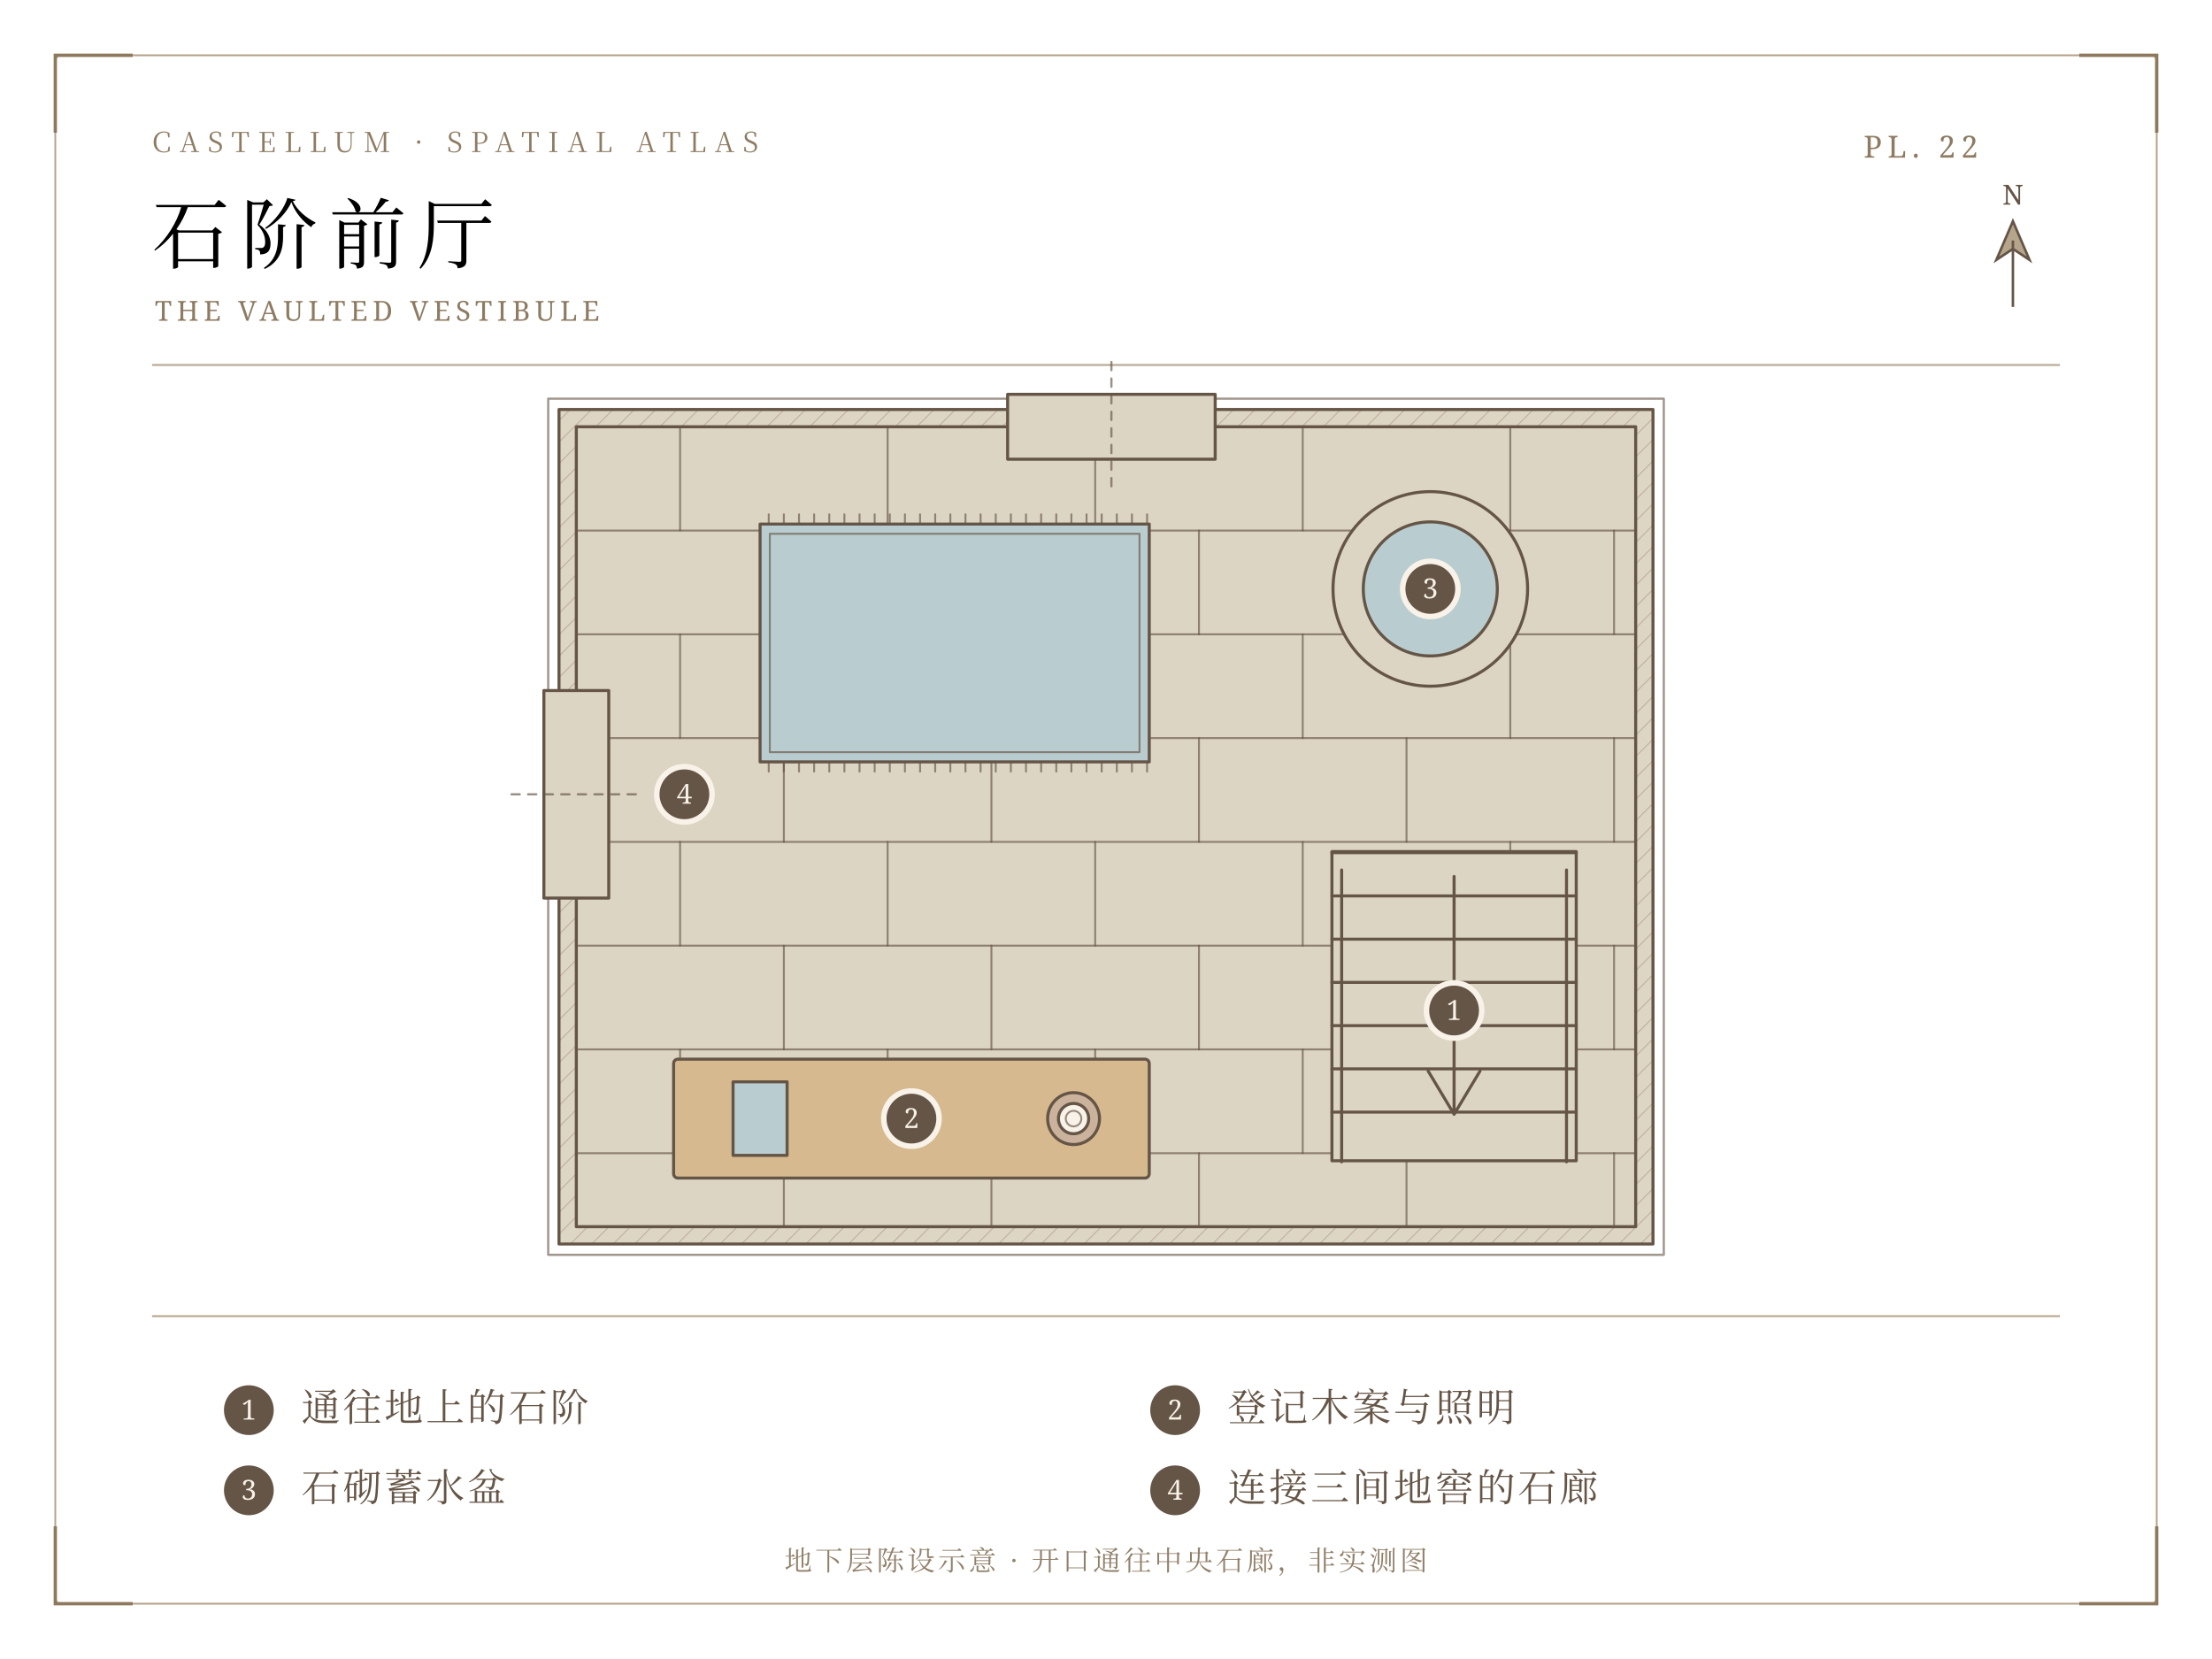
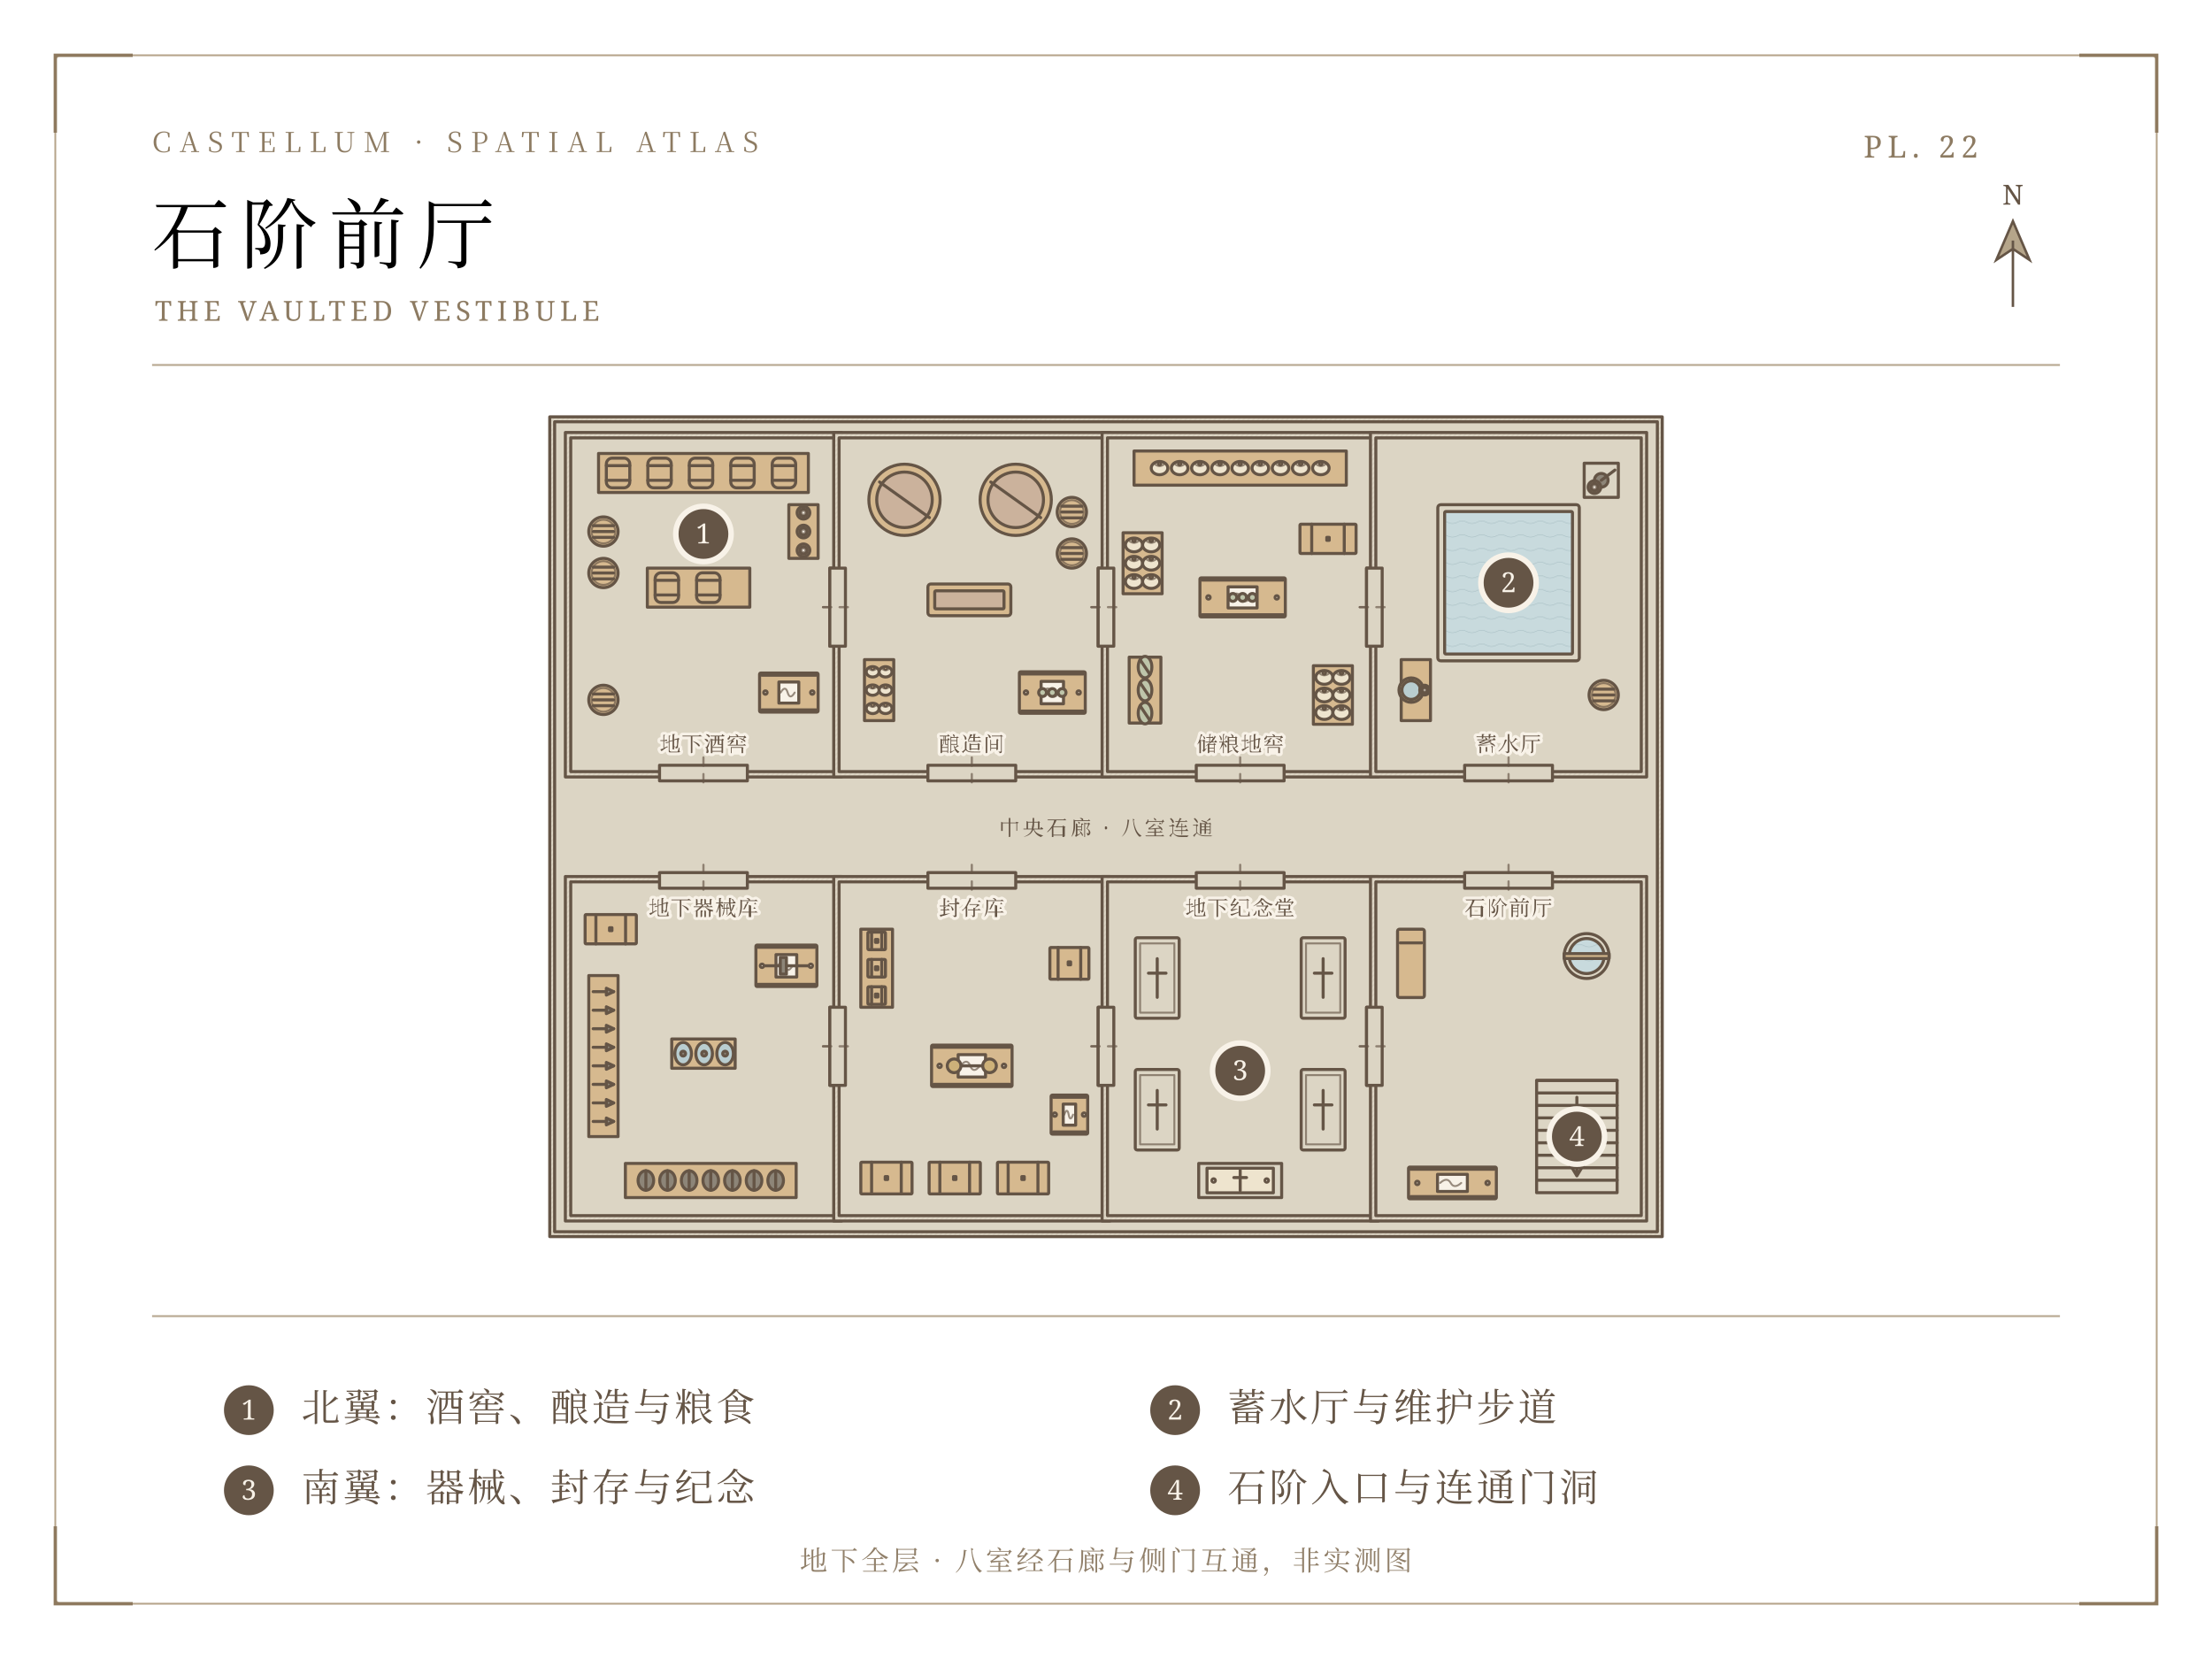
<svg xmlns="http://www.w3.org/2000/svg" width="800" height="600" viewBox="0 0 800 600" role="img" aria-labelledby="title desc">
  <defs>
    <pattern id="planks" width=".22" height=".7" patternUnits="userSpaceOnUse">
      <rect width=".22" height=".7" fill="#ede0c8" />
      <path d="M0 0V.7M0 .35H.22" fill="none" stroke="#ad9776" stroke-opacity=".23" stroke-width=".006" />
    </pattern>
    <pattern id="hatch" width=".07" height=".07" patternUnits="userSpaceOnUse" patternTransform="rotate(45)">
      <rect width=".07" height=".07" fill="#ded6c5" />
      <path d="M0 0V.07" stroke="#9e8a70" stroke-opacity=".45" stroke-width=".01" />
    </pattern>
    <pattern id="waterlines" width=".4" height=".28" patternUnits="userSpaceOnUse">
      <rect width=".4" height=".28" fill="#c8dadd" />
      <path d="M0 .2Q.1 .15 .2 .2T.4 .2" fill="none" stroke="#7f9ba2" stroke-width=".009" opacity=".5" />
    </pattern>
  </defs>
  <style>
svg{background:#f8f2e8;color:#655546;font-family:"Songti SC","Noto Serif CJK SC",STSong,serif} .drawing *{stroke:#655546;stroke-width:1.1;vector-effect:non-scaling-stroke;stroke-linecap:round;stroke-linejoin:round} .floor{fill:url(#planks)}.masonry{fill:url(#hatch)}.wood{fill:#d6b98f}.timber{fill:#b79972}.stone{fill:#dcd5c4}.paper{fill:#f8f2e8}.linen{fill:#eee4ce}.rug{fill:#c49680}.blue{fill:#b9cdd0}.sage{fill:#bec5aa}.earth{fill:#e9dfca}.soil{fill:#c8b892}.pot{fill:#cbb29c}.brass{fill:#cdb179}.coal{fill:#8d8578}.hay{fill:#ddd1a4}.water{fill:url(#waterlines)}.line,.fine,.outline,.swing,.ripple{fill:none}.fine{stroke-width:.7;opacity:.66}.outline{stroke-width:.8;opacity:.62}.swing{stroke-width:.8;stroke-dasharray:3 3;opacity:.65}.ripple{stroke:#78949a;stroke-width:1.4}.ember{stroke:#d5af86;fill:none}.boundary{stroke-width:5;fill:none;stroke:#9e8b71}.yardpath{fill:none;stroke:#f3ebd9;stroke-width:24;stroke-linecap:butt}.chain{stroke-width:1.5;stroke-dasharray:2 2}.badge{text-anchor:middle;fill:#f8f2e8;font:10px Georgia,serif}.legend{fill:#655546;font-size:14px;letter-spacing:1px}
</style>
  <rect x="20" y="20" width="760" height="560" rx="2" fill="none" stroke="#b6a48a" stroke-width=".65" />
  <path d="M20 48V20h28M752 20h28v28M20 552v28h28M752 580h28v-28" fill="none" stroke="#8e795e" stroke-width="1.2" />
  <text x="55" y="55" font-size="10" letter-spacing="3" fill="#8d7b62">CASTELLUM · SPATIAL ATLAS</text>
  <text x="55" y="95" font-size="28" letter-spacing="4">石阶前厅</text>
  <text x="56" y="116" font-family="Georgia,serif" font-size="10" letter-spacing="1.8" fill="#8d7b62">THE VAULTED VESTIBULE</text>
  <text x="674" y="57" font-family="Georgia,serif" font-size="11" letter-spacing="2" fill="#8d7b62">PL. 22</text>
  <g transform="translate(728 97)" stroke="#655546" stroke-width=".9">
    <path d="M0 -10V14M-6 -3L0 -17L6 -3L0 -7Z" fill="#b5a58a" />
    <text x="0" y="-23" text-anchor="middle" stroke="none" fill="#655546" font-family="Georgia,serif" font-size="10">N</text>
  </g>
  <path d="M55 132H745M55 476H745" stroke="#b9aa93" stroke-width=".7" />
-   <g class="drawing" transform="translate(400 299) scale(78.19149) translate(-3.15 -2.45)">
-     <rect x="0.62" y="0.52" width="5.06" height="3.86" rx="0" class="masonry" />
-     <rect x="0.7" y="0.6" width="4.9" height="3.7" rx="0" class="stone" />
-     <rect x="0.57" y="0.47" width="5.16" height="3.96" rx="0" class="outline" />
-     <path d="M0.7 1.08L5.6 1.08" class="fine" />
-     <path d="M0.7 1.56L5.6 1.56" class="fine" />
-     <path d="M0.7 2.04L5.6 2.04" class="fine" />
-     <path d="M0.7 2.52L5.6 2.52" class="fine" />
-     <path d="M0.7 3L5.6 3" class="fine" />
-     <path d="M0.7 3.48L5.6 3.48" class="fine" />
-     <path d="M0.7 3.96L5.6 3.96" class="fine" />
-     <path d="M1.18 0.6L1.18 1.08" class="fine" />
-     <path d="M2.14 0.6L2.14 1.08" class="fine" />
-     <path d="M3.1 0.6L3.1 1.08" class="fine" />
-     <path d="M4.06 0.6L4.06 1.08" class="fine" />
-     <path d="M5.02 0.6L5.02 1.08" class="fine" />
-     <path d="M1.66 1.08L1.66 1.56" class="fine" />
-     <path d="M2.62 1.08L2.62 1.56" class="fine" />
-     <path d="M3.58 1.08L3.58 1.56" class="fine" />
-     <path d="M4.54 1.08L4.54 1.56" class="fine" />
-     <path d="M5.5 1.08L5.5 1.56" class="fine" />
-     <path d="M1.18 1.56L1.18 2.04" class="fine" />
-     <path d="M2.14 1.56L2.14 2.04" class="fine" />
-     <path d="M3.1 1.56L3.1 2.04" class="fine" />
-     <path d="M4.06 1.56L4.06 2.04" class="fine" />
-     <path d="M5.02 1.56L5.02 2.04" class="fine" />
-     <path d="M1.66 2.04L1.66 2.52" class="fine" />
-     <path d="M2.62 2.04L2.62 2.52" class="fine" />
-     <path d="M3.58 2.04L3.58 2.52" class="fine" />
-     <path d="M4.54 2.04L4.54 2.52" class="fine" />
-     <path d="M5.5 2.04L5.5 2.52" class="fine" />
-     <path d="M1.18 2.52L1.18 3" class="fine" />
-     <path d="M2.14 2.52L2.14 3" class="fine" />
-     <path d="M3.1 2.52L3.1 3" class="fine" />
-     <path d="M4.06 2.52L4.06 3" class="fine" />
-     <path d="M5.02 2.52L5.02 3" class="fine" />
-     <path d="M1.66 3L1.66 3.48" class="fine" />
-     <path d="M2.62 3L2.62 3.48" class="fine" />
-     <path d="M3.58 3L3.58 3.48" class="fine" />
-     <path d="M4.54 3L4.54 3.48" class="fine" />
-     <path d="M5.5 3L5.5 3.48" class="fine" />
-     <path d="M1.18 3.48L1.18 3.96" class="fine" />
-     <path d="M2.14 3.48L2.14 3.96" class="fine" />
-     <path d="M3.1 3.48L3.1 3.96" class="fine" />
-     <path d="M4.06 3.48L4.06 3.96" class="fine" />
-     <path d="M5.02 3.48L5.02 3.96" class="fine" />
-     <path d="M1.66 3.96L1.66 4.3" class="fine" />
-     <path d="M2.62 3.96L2.62 4.3" class="fine" />
-     <path d="M3.58 3.96L3.58 4.3" class="fine" />
-     <path d="M4.54 3.96L4.54 4.3" class="fine" />
-     <path d="M5.5 3.96L5.5 4.3" class="fine" />
-     <rect x="0.55" y="1.82" width="0.3" height="0.96" rx="0" class="stone" />
-     <path d="M0.4 2.3L1 2.3" class="swing" />
-     <rect x="2.695" y="0.45" width="0.96" height="0.3" rx="0" class="stone" />
-     <path d="M3.175 0.3L3.175 0.9" class="swing" />
-     <rect x="4.195" y="2.565" width="1.13" height="1.43" rx="0" class="stone" />
-     <path d="M4.195 2.57L5.325 2.57" class="line" />
-     <path d="M4.195 2.77L5.325 2.77" class="line" />
-     <path d="M4.195 2.97L5.325 2.97" class="line" />
-     <path d="M4.195 3.17L5.325 3.17" class="line" />
-     <path d="M4.195 3.37L5.325 3.37" class="line" />
-     <path d="M4.195 3.57L5.325 3.57" class="line" />
-     <path d="M4.195 3.77L5.325 3.77" class="line" />
-     <path d="M4.24 2.65L4.24 4" class="line" />
-     <path d="M5.28 2.65L5.28 4" class="line" />
-     <path d="M4.76 2.68V3.78m-.12 -.2.12 .2.12 -.2" class="line" />
-     <rect x="1.15" y="3.525" width="2.2" height="0.55" rx="0.02" class="wood" />
-     <rect x="1.425" y="3.63" width="0.25" height="0.34" rx="0" class="blue" />
-     <circle cx="2.2" cy="3.8" r="0.035" class="brass" />
-     <circle cx="2.2" cy="3.8" r="0.011" class="paper" />
-     <circle cx="3" cy="3.8" r="0.12" class="pot" />
-     <circle cx="3" cy="3.8" r="0.07" class="paper" />
-     <circle cx="3" cy="3.8" r="0.036" class="fine" />
-     <circle cx="4.65" cy="1.35" r="0.45" class="stone" />
-     <circle cx="4.65" cy="1.35" r="0.31" class="blue" />
-     <rect x="1.55" y="1.05" width="1.8" height="1.1" rx="0" class="blue" />
-     <rect x="1.595" y="1.095" width="1.71" height="1.01" rx="0" class="fine" />
-     <path d="M1.59 1.005L1.59 1.05" class="fine" />
-     <path d="M1.59 2.15L1.59 2.195" class="fine" />
-     <path d="M1.66 1.005L1.66 1.05" class="fine" />
-     <path d="M1.66 2.15L1.66 2.195" class="fine" />
-     <path d="M1.73 1.005L1.73 1.05" class="fine" />
-     <path d="M1.73 2.15L1.73 2.195" class="fine" />
-     <path d="M1.8 1.005L1.8 1.05" class="fine" />
-     <path d="M1.8 2.15L1.8 2.195" class="fine" />
-     <path d="M1.87 1.005L1.87 1.05" class="fine" />
-     <path d="M1.87 2.15L1.87 2.195" class="fine" />
-     <path d="M1.94 1.005L1.94 1.05" class="fine" />
-     <path d="M1.94 2.15L1.94 2.195" class="fine" />
-     <path d="M2.01 1.005L2.01 1.05" class="fine" />
-     <path d="M2.01 2.15L2.01 2.195" class="fine" />
-     <path d="M2.08 1.005L2.08 1.05" class="fine" />
-     <path d="M2.08 2.15L2.08 2.195" class="fine" />
-     <path d="M2.15 1.005L2.15 1.05" class="fine" />
-     <path d="M2.15 2.15L2.15 2.195" class="fine" />
-     <path d="M2.22 1.005L2.22 1.05" class="fine" />
-     <path d="M2.22 2.15L2.22 2.195" class="fine" />
-     <path d="M2.29 1.005L2.29 1.05" class="fine" />
-     <path d="M2.29 2.15L2.29 2.195" class="fine" />
-     <path d="M2.36 1.005L2.36 1.05" class="fine" />
-     <path d="M2.36 2.15L2.36 2.195" class="fine" />
-     <path d="M2.43 1.005L2.43 1.05" class="fine" />
-     <path d="M2.43 2.15L2.43 2.195" class="fine" />
-     <path d="M2.5 1.005L2.5 1.05" class="fine" />
-     <path d="M2.5 2.15L2.5 2.195" class="fine" />
-     <path d="M2.57 1.005L2.57 1.05" class="fine" />
-     <path d="M2.57 2.15L2.57 2.195" class="fine" />
-     <path d="M2.64 1.005L2.64 1.05" class="fine" />
-     <path d="M2.64 2.15L2.64 2.195" class="fine" />
-     <path d="M2.71 1.005L2.71 1.05" class="fine" />
-     <path d="M2.71 2.15L2.71 2.195" class="fine" />
-     <path d="M2.78 1.005L2.78 1.05" class="fine" />
-     <path d="M2.78 2.15L2.78 2.195" class="fine" />
-     <path d="M2.85 1.005L2.85 1.05" class="fine" />
-     <path d="M2.85 2.15L2.85 2.195" class="fine" />
-     <path d="M2.92 1.005L2.92 1.05" class="fine" />
-     <path d="M2.92 2.15L2.92 2.195" class="fine" />
-     <path d="M2.99 1.005L2.99 1.05" class="fine" />
-     <path d="M2.99 2.15L2.99 2.195" class="fine" />
-     <path d="M3.06 1.005L3.06 1.05" class="fine" />
-     <path d="M3.06 2.15L3.06 2.195" class="fine" />
-     <path d="M3.13 1.005L3.13 1.05" class="fine" />
-     <path d="M3.13 2.15L3.13 2.195" class="fine" />
-     <path d="M3.2 1.005L3.2 1.05" class="fine" />
-     <path d="M3.2 2.15L3.2 2.195" class="fine" />
-     <path d="M3.27 1.005L3.27 1.05" class="fine" />
-     <path d="M3.27 2.15L3.27 2.195" class="fine" />
-     <path d="M3.34 1.005L3.34 1.05" class="fine" />
-     <path d="M3.34 2.15L3.34 2.195" class="fine" />
-   </g>
-   <g transform="translate(525.8883 365.4628)">
+   <g class="drawing" transform="translate(400 299) scale(17.64706) translate(0 0)">
+     <rect x="-11.4" y="-8.4" width="22.8" height="16.8" rx="0" class="masonry" />
+     <rect x="-11.3" y="-8.3" width="22.6" height="16.6" rx="0" class="stone" />
+     <rect x="-11.08" y="-8.08" width="5.66" height="7.06" rx="0" class="masonry" />
+     <rect x="-10.97" y="-7.97" width="5.44" height="6.84" rx="0" class="stone" />
+     <rect x="-9.15" y="-1.26" width="1.8" height="0.32" rx="0" class="stone" />
+     <path d="M-8.25 -1.42L-8.25 -0.78" class="swing" />
+     <rect x="-5.66" y="-5.3" width="0.32" height="1.6" rx="0" class="stone" />
+     <path d="M-5.8 -4.5L-5.2 -4.5" class="swing" />
+     <rect x="-10.4" y="-7.65" width="4.3" height="0.8" rx="0" class="wood" />
+     <rect x="-10.24" y="-7.554" width="0.48" height="0.608" rx="0.12" class="wood" />
+     <path d="M-10.24 -7.4L-9.76 -7.4" class="line" />
+     <path d="M-10.24 -7.1L-9.76 -7.1" class="line" />
+     <rect x="-9.39" y="-7.554" width="0.48" height="0.608" rx="0.12" class="wood" />
+     <path d="M-9.39 -7.4L-8.91 -7.4" class="line" />
+     <path d="M-9.39 -7.1L-8.91 -7.1" class="line" />
+     <rect x="-8.54" y="-7.554" width="0.48" height="0.608" rx="0.12" class="wood" />
+     <path d="M-8.54 -7.4L-8.06 -7.4" class="line" />
+     <path d="M-8.54 -7.1L-8.06 -7.1" class="line" />
+     <rect x="-7.69" y="-7.554" width="0.48" height="0.608" rx="0.12" class="wood" />
+     <path d="M-7.69 -7.4L-7.21 -7.4" class="line" />
+     <path d="M-7.69 -7.1L-7.21 -7.1" class="line" />
+     <rect x="-6.84" y="-7.554" width="0.48" height="0.608" rx="0.12" class="wood" />
+     <path d="M-6.84 -7.4L-6.36 -7.4" class="line" />
+     <path d="M-6.84 -7.1L-6.36 -7.1" class="line" />
+     <rect x="-9.4" y="-5.3" width="2.1" height="0.8" rx="0" class="wood" />
+     <rect x="-9.24" y="-5.204" width="0.48" height="0.608" rx="0.12" class="wood" />
+     <path d="M-9.24 -5.05L-8.76 -5.05" class="line" />
+     <path d="M-9.24 -4.75L-8.76 -4.75" class="line" />
+     <rect x="-8.39" y="-5.204" width="0.48" height="0.608" rx="0.12" class="wood" />
+     <path d="M-8.39 -5.05L-7.91 -5.05" class="line" />
+     <path d="M-8.39 -4.75L-7.91 -4.75" class="line" />
+     <circle cx="-10.3" cy="-6.05" r="0.3" class="wood" />
+     <circle cx="-10.3" cy="-6.05" r="0.243" class="fine" />
+     <path d="M-10.507 -6.17L-10.093 -6.17" class="line" />
+     <path d="M-10.507 -6.05L-10.093 -6.05" class="line" />
+     <path d="M-10.507 -5.93L-10.093 -5.93" class="line" />
+     <circle cx="-10.3" cy="-5.2" r="0.3" class="wood" />
+     <circle cx="-10.3" cy="-5.2" r="0.243" class="fine" />
+     <path d="M-10.507 -5.32L-10.093 -5.32" class="line" />
+     <path d="M-10.507 -5.2L-10.093 -5.2" class="line" />
+     <path d="M-10.507 -5.08L-10.093 -5.08" class="line" />
+     <circle cx="-10.3" cy="-2.6" r="0.3" class="wood" />
+     <circle cx="-10.3" cy="-2.6" r="0.243" class="fine" />
+     <path d="M-10.507 -2.72L-10.093 -2.72" class="line" />
+     <path d="M-10.507 -2.6L-10.093 -2.6" class="line" />
+     <path d="M-10.507 -2.48L-10.093 -2.48" class="line" />
+     <rect x="-7.1" y="-3.15" width="1.2" height="0.8" rx="0.025" class="wood" />
+     <path d="M-7.055 -3.105L-5.945 -3.105" class="line" />
+     <path d="M-7.055 -2.395L-5.945 -2.395" class="line" />
+     <rect x="-6.704" y="-2.966" width="0.408" height="0.432" rx="0" class="paper" />
+     <path d="M-6.668 -2.75q0.096 -0.16 0.144 0t0.144 0" class="fine" />
+     <circle cx="-6.98" cy="-2.75" r="0.035" class="brass" />
+     <circle cx="-6.98" cy="-2.75" r="0.011" class="paper" />
+     <circle cx="-6.02" cy="-2.75" r="0.035" class="brass" />
+     <circle cx="-6.02" cy="-2.75" r="0.011" class="paper" />
+     <rect x="-6.5" y="-6.6" width="0.6" height="1.1" rx="0" class="wood" />
+     <circle cx="-6.2" cy="-6.435" r="0.13" class="pot" />
+     <circle cx="-6.2" cy="-6.435" r="0.075" class="paper" />
+     <circle cx="-6.2" cy="-6.435" r="0.039" class="fine" />
+     <circle cx="-6.2" cy="-6.05" r="0.13" class="pot" />
+     <circle cx="-6.2" cy="-6.05" r="0.075" class="paper" />
+     <circle cx="-6.2" cy="-6.05" r="0.039" class="fine" />
+     <circle cx="-6.2" cy="-5.665" r="0.13" class="pot" />
+     <circle cx="-6.2" cy="-5.665" r="0.075" class="paper" />
+     <circle cx="-6.2" cy="-5.665" r="0.039" class="fine" />
+     <rect x="-5.58" y="-8.08" width="5.66" height="7.06" rx="0" class="masonry" />
+     <rect x="-5.47" y="-7.97" width="5.44" height="6.84" rx="0" class="stone" />
+     <rect x="-3.65" y="-1.26" width="1.8" height="0.32" rx="0" class="stone" />
+     <path d="M-2.75 -1.42L-2.75 -0.78" class="swing" />
+     <rect x="-5.66" y="-5.3" width="0.32" height="1.6" rx="0" class="stone" />
+     <path d="M-5.8 -4.5L-5.2 -4.5" class="swing" />
+     <rect x="-0.16" y="-5.3" width="0.32" height="1.6" rx="0" class="stone" />
+     <path d="M-0.3 -4.5L0.3 -4.5" class="swing" />
+     <circle cx="-4.13" cy="-6.7" r="0.73" class="wood" />
+     <circle cx="-4.13" cy="-6.7" r="0.569" class="pot" />
+     <path d="M-4.641 -7.065L-3.619 -6.335" class="line" />
+     <circle cx="-1.85" cy="-6.7" r="0.73" class="wood" />
+     <circle cx="-1.85" cy="-6.7" r="0.569" class="pot" />
+     <path d="M-2.361 -7.065L-1.339 -6.335" class="line" />
+     <rect x="-4.95" y="-3.425" width="0.6" height="1.25" rx="0" class="wood" />
+     <ellipse cx="-4.782" cy="-3.175" rx="0.132" ry="0.106" class="linen" />
+     <path d="M-4.848 -3.23q0.066 0.046 0.132 0" class="fine" />
+     <circle cx="-4.782" cy="-3.245" r="0.018" class="timber" />
+     <ellipse cx="-4.518" cy="-3.175" rx="0.132" ry="0.106" class="linen" />
+     <path d="M-4.584 -3.23q0.066 0.046 0.132 0" class="fine" />
+     <circle cx="-4.518" cy="-3.245" r="0.018" class="timber" />
+     <ellipse cx="-4.782" cy="-2.8" rx="0.132" ry="0.106" class="linen" />
+     <path d="M-4.848 -2.855q0.066 0.046 0.132 0" class="fine" />
+     <circle cx="-4.782" cy="-2.87" r="0.018" class="timber" />
+     <ellipse cx="-4.518" cy="-2.8" rx="0.132" ry="0.106" class="linen" />
+     <path d="M-4.584 -2.855q0.066 0.046 0.132 0" class="fine" />
+     <circle cx="-4.518" cy="-2.87" r="0.018" class="timber" />
+     <ellipse cx="-4.782" cy="-2.425" rx="0.132" ry="0.106" class="linen" />
+     <path d="M-4.848 -2.48q0.066 0.046 0.132 0" class="fine" />
+     <circle cx="-4.782" cy="-2.495" r="0.018" class="timber" />
+     <ellipse cx="-4.518" cy="-2.425" rx="0.132" ry="0.106" class="linen" />
+     <path d="M-4.584 -2.48q0.066 0.046 0.132 0" class="fine" />
+     <circle cx="-4.518" cy="-2.495" r="0.018" class="timber" />
+     <rect x="-1.775" y="-3.175" width="1.35" height="0.85" rx="0.025" class="wood" />
+     <path d="M-1.73 -3.13L-0.47 -3.13" class="line" />
+     <path d="M-1.73 -2.37L-0.47 -2.37" class="line" />
+     <rect x="-1.33" y="-2.979" width="0.459" height="0.459" rx="0" class="paper" />
+     <path d="M-1.289 -2.75q0.108 -0.17 0.162 0t0.162 0" class="fine" />
+     <circle cx="-1.64" cy="-2.75" r="0.035" class="brass" />
+     <circle cx="-1.64" cy="-2.75" r="0.011" class="paper" />
+     <circle cx="-0.56" cy="-2.75" r="0.035" class="brass" />
+     <circle cx="-0.56" cy="-2.75" r="0.011" class="paper" />
+     <circle cx="-1.3" cy="-2.75" r="0.08" class="sage" />
+     <circle cx="-1.1" cy="-2.75" r="0.08" class="sage" />
+     <circle cx="-0.9" cy="-2.75" r="0.08" class="sage" />
+     <rect x="-3.65" y="-4.975" width="1.7" height="0.65" rx="0.06" class="wood" />
+     <rect x="-3.51" y="-4.835" width="1.42" height="0.37" rx="0.025" class="pot" />
+     <circle cx="-0.7" cy="-5.6" r="0.3" class="wood" />
+     <circle cx="-0.7" cy="-5.6" r="0.243" class="fine" />
+     <path d="M-0.907 -5.72L-0.493 -5.72" class="line" />
+     <path d="M-0.907 -5.6L-0.493 -5.6" class="line" />
+     <path d="M-0.907 -5.48L-0.493 -5.48" class="line" />
+     <circle cx="-0.7" cy="-6.45" r="0.3" class="wood" />
+     <circle cx="-0.7" cy="-6.45" r="0.243" class="fine" />
+     <path d="M-0.907 -6.57L-0.493 -6.57" class="line" />
+     <path d="M-0.907 -6.45L-0.493 -6.45" class="line" />
+     <path d="M-0.907 -6.33L-0.493 -6.33" class="line" />
+     <rect x="-0.08" y="-8.08" width="5.66" height="7.06" rx="0" class="masonry" />
+     <rect x="0.03" y="-7.97" width="5.44" height="6.84" rx="0" class="stone" />
+     <rect x="1.85" y="-1.26" width="1.8" height="0.32" rx="0" class="stone" />
+     <path d="M2.75 -1.42L2.75 -0.78" class="swing" />
+     <rect x="-0.16" y="-5.3" width="0.32" height="1.6" rx="0" class="stone" />
+     <path d="M-0.3 -4.5L0.3 -4.5" class="swing" />
+     <rect x="5.34" y="-5.3" width="0.32" height="1.6" rx="0" class="stone" />
+     <path d="M5.2 -4.5L5.8 -4.5" class="swing" />
+     <rect x="0.575" y="-7.7" width="4.35" height="0.7" rx="0" class="wood" />
+     <ellipse cx="1.097" cy="-7.35" rx="0.17" ry="0.136" class="linen" />
+     <path d="M1.012 -7.421q0.085 0.059 0.17 0" class="fine" />
+     <circle cx="1.097" cy="-7.44" r="0.024" class="timber" />
+     <ellipse cx="1.51" cy="-7.35" rx="0.17" ry="0.136" class="linen" />
+     <path d="M1.425 -7.421q0.085 0.059 0.17 0" class="fine" />
+     <circle cx="1.51" cy="-7.44" r="0.024" class="timber" />
+     <ellipse cx="1.924" cy="-7.35" rx="0.17" ry="0.136" class="linen" />
+     <path d="M1.839 -7.421q0.085 0.059 0.17 0" class="fine" />
+     <circle cx="1.924" cy="-7.44" r="0.024" class="timber" />
+     <ellipse cx="2.337" cy="-7.35" rx="0.17" ry="0.136" class="linen" />
+     <path d="M2.252 -7.421q0.085 0.059 0.17 0" class="fine" />
+     <circle cx="2.337" cy="-7.44" r="0.024" class="timber" />
+     <ellipse cx="2.75" cy="-7.35" rx="0.17" ry="0.136" class="linen" />
+     <path d="M2.665 -7.421q0.085 0.059 0.17 0" class="fine" />
+     <circle cx="2.75" cy="-7.44" r="0.024" class="timber" />
+     <ellipse cx="3.163" cy="-7.35" rx="0.17" ry="0.136" class="linen" />
+     <path d="M3.078 -7.421q0.085 0.059 0.17 0" class="fine" />
+     <circle cx="3.163" cy="-7.44" r="0.024" class="timber" />
+     <ellipse cx="3.577" cy="-7.35" rx="0.17" ry="0.136" class="linen" />
+     <path d="M3.492 -7.421q0.085 0.059 0.17 0" class="fine" />
+     <circle cx="3.577" cy="-7.44" r="0.024" class="timber" />
+     <ellipse cx="3.99" cy="-7.35" rx="0.17" ry="0.136" class="linen" />
+     <path d="M3.905 -7.421q0.085 0.059 0.17 0" class="fine" />
+     <circle cx="3.99" cy="-7.44" r="0.024" class="timber" />
+     <ellipse cx="4.403" cy="-7.35" rx="0.17" ry="0.136" class="linen" />
+     <path d="M4.318 -7.421q0.085 0.059 0.17 0" class="fine" />
+     <circle cx="4.403" cy="-7.44" r="0.024" class="timber" />
+     <rect x="0.35" y="-6.025" width="0.8" height="1.25" rx="0" class="wood" />
+     <ellipse cx="0.574" cy="-5.775" rx="0.176" ry="0.141" class="linen" />
+     <path d="M0.486 -5.849q0.088 0.062 0.176 0" class="fine" />
+     <circle cx="0.574" cy="-5.868" r="0.025" class="timber" />
+     <ellipse cx="0.926" cy="-5.775" rx="0.176" ry="0.141" class="linen" />
+     <path d="M0.838 -5.849q0.088 0.062 0.176 0" class="fine" />
+     <circle cx="0.926" cy="-5.868" r="0.025" class="timber" />
+     <ellipse cx="0.574" cy="-5.4" rx="0.176" ry="0.141" class="linen" />
+     <path d="M0.486 -5.474q0.088 0.062 0.176 0" class="fine" />
+     <circle cx="0.574" cy="-5.493" r="0.025" class="timber" />
+     <ellipse cx="0.926" cy="-5.4" rx="0.176" ry="0.141" class="linen" />
+     <path d="M0.838 -5.474q0.088 0.062 0.176 0" class="fine" />
+     <circle cx="0.926" cy="-5.493" r="0.025" class="timber" />
+     <ellipse cx="0.574" cy="-5.025" rx="0.176" ry="0.141" class="linen" />
+     <path d="M0.486 -5.099q0.088 0.062 0.176 0" class="fine" />
+     <circle cx="0.574" cy="-5.118" r="0.025" class="timber" />
+     <ellipse cx="0.926" cy="-5.025" rx="0.176" ry="0.141" class="linen" />
+     <path d="M0.838 -5.099q0.088 0.062 0.176 0" class="fine" />
+     <circle cx="0.926" cy="-5.118" r="0.025" class="timber" />
+     <rect x="4.25" y="-3.3" width="0.8" height="1.2" rx="0" class="wood" />
+     <ellipse cx="4.474" cy="-3.06" rx="0.176" ry="0.141" class="linen" />
+     <path d="M4.386 -3.134q0.088 0.062 0.176 0" class="fine" />
+     <circle cx="4.474" cy="-3.153" r="0.025" class="timber" />
+     <ellipse cx="4.826" cy="-3.06" rx="0.176" ry="0.141" class="linen" />
+     <path d="M4.738 -3.134q0.088 0.062 0.176 0" class="fine" />
+     <circle cx="4.826" cy="-3.153" r="0.025" class="timber" />
+     <ellipse cx="4.474" cy="-2.7" rx="0.176" ry="0.141" class="linen" />
+     <path d="M4.386 -2.774q0.088 0.062 0.176 0" class="fine" />
+     <circle cx="4.474" cy="-2.793" r="0.025" class="timber" />
+     <ellipse cx="4.826" cy="-2.7" rx="0.176" ry="0.141" class="linen" />
+     <path d="M4.738 -2.774q0.088 0.062 0.176 0" class="fine" />
+     <circle cx="4.826" cy="-2.793" r="0.025" class="timber" />
+     <ellipse cx="4.474" cy="-2.34" rx="0.176" ry="0.141" class="linen" />
+     <path d="M4.386 -2.414q0.088 0.062 0.176 0" class="fine" />
+     <circle cx="4.474" cy="-2.433" r="0.025" class="timber" />
+     <ellipse cx="4.826" cy="-2.34" rx="0.176" ry="0.141" class="linen" />
+     <path d="M4.738 -2.414q0.088 0.062 0.176 0" class="fine" />
+     <circle cx="4.826" cy="-2.433" r="0.025" class="timber" />
+     <rect x="1.925" y="-5.1" width="1.75" height="0.8" rx="0.025" class="wood" />
+     <path d="M1.97 -5.055L3.63 -5.055" class="line" />
+     <path d="M1.97 -4.345L3.63 -4.345" class="line" />
+     <rect x="2.502" y="-4.916" width="0.595" height="0.432" rx="0" class="paper" />
+     <path d="M2.555 -4.7q0.14 -0.16 0.21 0t0.21 0" class="fine" />
+     <circle cx="2.1" cy="-4.7" r="0.035" class="brass" />
+     <circle cx="2.1" cy="-4.7" r="0.011" class="paper" />
+     <circle cx="3.5" cy="-4.7" r="0.035" class="brass" />
+     <circle cx="3.5" cy="-4.7" r="0.011" class="paper" />
+     <circle cx="2.6" cy="-4.7" r="0.08" class="sage" />
+     <circle cx="2.8" cy="-4.7" r="0.08" class="sage" />
+     <circle cx="3" cy="-4.7" r="0.08" class="sage" />
+     <rect x="0.475" y="-3.475" width="0.65" height="1.35" rx="0" class="wood" />
+     <ellipse cx="0.8" cy="-3.272" rx="0.14" ry="0.22" class="sage" />
+     <path d="M0.7 -3.422L0.9 -3.123" class="line" />
+     <ellipse cx="0.8" cy="-2.8" rx="0.14" ry="0.22" class="sage" />
+     <path d="M0.7 -2.95L0.9 -2.65" class="line" />
+     <ellipse cx="0.8" cy="-2.328" rx="0.14" ry="0.22" class="sage" />
+     <path d="M0.7 -2.478L0.9 -2.178" class="line" />
+     <rect x="3.975" y="-6.2" width="1.15" height="0.6" rx="0.02" class="wood" />
+     <path d="M4.216 -6.2L4.216 -5.6" class="line" />
+     <path d="M4.883 -6.2L4.883 -5.6" class="line" />
+     <rect x="4.525" y="-5.93" width="0.05" height="0.06" rx="0" class="brass" />
+     <rect x="5.42" y="-8.08" width="5.66" height="7.06" rx="0" class="masonry" />
+     <rect x="5.53" y="-7.97" width="5.44" height="6.84" rx="0" class="stone" />
+     <rect x="7.35" y="-1.26" width="1.8" height="0.32" rx="0" class="stone" />
+     <path d="M8.25 -1.42L8.25 -0.78" class="swing" />
+     <rect x="5.34" y="-5.3" width="0.32" height="1.6" rx="0" class="stone" />
+     <path d="M5.2 -4.5L5.8 -4.5" class="swing" />
+     <rect x="6.8" y="-6.6" width="2.9" height="3.2" rx="0.06" class="stone" />
+     <rect x="6.94" y="-6.46" width="2.62" height="2.92" rx="0.025" class="water" />
+     <rect x="9.8" y="-7.45" width="0.7" height="0.7" rx="0" class="stone" />
+     <circle cx="10.15" cy="-7.1" r="0.14" class="coal" />
+     <path d="M10.15 -7.1L10.43 -7.31" class="line" />
+     <circle cx="10.01" cy="-6.96" r="0.13" class="pot" />
+     <circle cx="10.01" cy="-6.96" r="0.075" class="paper" />
+     <circle cx="10.01" cy="-6.96" r="0.039" class="fine" />
+     <rect x="6.05" y="-3.425" width="0.6" height="1.25" rx="0" class="wood" />
+     <circle cx="6.254" cy="-2.8" r="0.25" class="brass" />
+     <circle cx="6.254" cy="-2.8" r="0.19" class="blue" />
+     <circle cx="6.53" cy="-2.8" r="0.1" class="pot" />
+     <circle cx="6.53" cy="-2.8" r="0.058" class="paper" />
+     <circle cx="6.53" cy="-2.8" r="0.03" class="fine" />
+     <circle cx="10.2" cy="-2.7" r="0.3" class="wood" />
+     <circle cx="10.2" cy="-2.7" r="0.243" class="fine" />
+     <path d="M9.993 -2.82L10.407 -2.82" class="line" />
+     <path d="M9.993 -2.7L10.407 -2.7" class="line" />
+     <path d="M9.993 -2.58L10.407 -2.58" class="line" />
+     <rect x="-11.08" y="1.02" width="5.66" height="7.06" rx="0" class="masonry" />
+     <rect x="-10.97" y="1.13" width="5.44" height="6.84" rx="0" class="stone" />
+     <rect x="-9.15" y="0.94" width="1.8" height="0.32" rx="0" class="stone" />
+     <path d="M-8.25 0.78L-8.25 1.42" class="swing" />
+     <rect x="-5.66" y="3.7" width="0.32" height="1.6" rx="0" class="stone" />
+     <path d="M-5.8 4.5L-5.2 4.5" class="swing" />
+     <rect x="-10.6" y="3.05" width="0.6" height="3.3" rx="0" class="wood" />
+     <path d="M-10.51 3.38L-10.09 3.38" class="line" />
+     <path d="M-10.09 3.38l-.15 -.07v.14z" class="coal" />
+     <path d="M-10.51 3.76L-10.09 3.76" class="line" />
+     <path d="M-10.09 3.76l-.15 -.07v.14z" class="coal" />
+     <path d="M-10.51 4.14L-10.09 4.14" class="line" />
+     <path d="M-10.09 4.14l-.15 -.07v.14z" class="coal" />
+     <path d="M-10.51 4.52L-10.09 4.52" class="line" />
+     <path d="M-10.09 4.52l-.15 -.07v.14z" class="coal" />
+     <path d="M-10.51 4.9L-10.09 4.9" class="line" />
+     <path d="M-10.09 4.9l-.15 -.07v.14z" class="coal" />
+     <path d="M-10.51 5.28L-10.09 5.28" class="line" />
+     <path d="M-10.09 5.28l-.15 -.07v.14z" class="coal" />
+     <path d="M-10.51 5.66L-10.09 5.66" class="line" />
+     <path d="M-10.09 5.66l-.15 -.07v.14z" class="coal" />
+     <path d="M-10.51 6.04L-10.09 6.04" class="line" />
+     <path d="M-10.09 6.04l-.15 -.07v.14z" class="coal" />
+     <rect x="-9.85" y="6.9" width="3.5" height="0.7" rx="0" class="wood" />
+     <ellipse cx="-9.43" cy="7.25" rx="0.16" ry="0.2" class="coal" />
+     <path d="M-9.43 7.05L-9.43 7.45" class="line" />
+     <ellipse cx="-8.987" cy="7.25" rx="0.16" ry="0.2" class="coal" />
+     <path d="M-8.987 7.05L-8.987 7.45" class="line" />
+     <ellipse cx="-8.543" cy="7.25" rx="0.16" ry="0.2" class="coal" />
+     <path d="M-8.543 7.05L-8.543 7.45" class="line" />
+     <ellipse cx="-8.1" cy="7.25" rx="0.16" ry="0.2" class="coal" />
+     <path d="M-8.1 7.05L-8.1 7.45" class="line" />
+     <ellipse cx="-7.657" cy="7.25" rx="0.16" ry="0.2" class="coal" />
+     <path d="M-7.657 7.05L-7.657 7.45" class="line" />
+     <ellipse cx="-7.213" cy="7.25" rx="0.16" ry="0.2" class="coal" />
+     <path d="M-7.213 7.05L-7.213 7.45" class="line" />
+     <ellipse cx="-6.77" cy="7.25" rx="0.16" ry="0.2" class="coal" />
+     <path d="M-6.77 7.05L-6.77 7.45" class="line" />
+     <rect x="-7.175" y="2.425" width="1.25" height="0.85" rx="0.025" class="wood" />
+     <path d="M-7.13 2.47L-5.97 2.47" class="line" />
+     <path d="M-7.13 3.23L-5.97 3.23" class="line" />
+     <rect x="-6.763" y="2.621" width="0.425" height="0.459" rx="0" class="paper" />
+     <path d="M-6.725 2.85q0.1 -0.17 0.15 0t0.15 0" class="fine" />
+     <circle cx="-7.05" cy="2.85" r="0.035" class="brass" />
+     <circle cx="-7.05" cy="2.85" r="0.011" class="paper" />
+     <circle cx="-6.05" cy="2.85" r="0.035" class="brass" />
+     <circle cx="-6.05" cy="2.85" r="0.011" class="paper" />
+     <path d="M-6.987 2.85L-6.112 2.85" class="line" />
+     <rect x="-6.675" y="2.68" width="0.125" height="0.34" rx="0" class="coal" />
+     <rect x="-8.9" y="4.35" width="1.3" height="0.6" rx="0" class="wood" />
+     <ellipse cx="-8.666" cy="4.65" rx="0.17" ry="0.23" class="blue" />
+     <circle cx="-8.666" cy="4.65" r="0.05" class="coal" />
+     <ellipse cx="-8.236" cy="4.65" rx="0.17" ry="0.23" class="blue" />
+     <circle cx="-8.236" cy="4.65" r="0.05" class="coal" />
+     <ellipse cx="-7.806" cy="4.65" rx="0.17" ry="0.23" class="blue" />
+     <circle cx="-7.806" cy="4.65" r="0.05" class="coal" />
+     <rect x="-10.675" y="1.8" width="1.05" height="0.6" rx="0.02" class="wood" />
+     <path d="M-10.454 1.8L-10.454 2.4" class="line" />
+     <path d="M-9.846 1.8L-9.846 2.4" class="line" />
+     <rect x="-10.175" y="2.07" width="0.05" height="0.06" rx="0" class="brass" />
+     <rect x="-5.58" y="1.02" width="5.66" height="7.06" rx="0" class="masonry" />
+     <rect x="-5.47" y="1.13" width="5.44" height="6.84" rx="0" class="stone" />
+     <rect x="-3.65" y="0.94" width="1.8" height="0.32" rx="0" class="stone" />
+     <path d="M-2.75 0.78L-2.75 1.42" class="swing" />
+     <rect x="-5.66" y="3.7" width="0.32" height="1.6" rx="0" class="stone" />
+     <path d="M-5.8 4.5L-5.2 4.5" class="swing" />
+     <rect x="-0.16" y="3.7" width="0.32" height="1.6" rx="0" class="stone" />
+     <path d="M-0.3 4.5L0.3 4.5" class="swing" />
+     <rect x="-5.025" y="6.875" width="1.05" height="0.65" rx="0.02" class="wood" />
+     <path d="M-4.804 6.875L-4.804 7.525" class="line" />
+     <path d="M-4.196 6.875L-4.196 7.525" class="line" />
+     <rect x="-4.525" y="7.17" width="0.05" height="0.06" rx="0" class="brass" />
+     <rect x="-3.625" y="6.875" width="1.05" height="0.65" rx="0.02" class="wood" />
+     <path d="M-3.405 6.875L-3.405 7.525" class="line" />
+     <path d="M-2.796 6.875L-2.796 7.525" class="line" />
+     <rect x="-3.125" y="7.17" width="0.05" height="0.06" rx="0" class="brass" />
+     <rect x="-2.225" y="6.875" width="1.05" height="0.65" rx="0.02" class="wood" />
+     <path d="M-2.005 6.875L-2.005 7.525" class="line" />
+     <path d="M-1.395 6.875L-1.395 7.525" class="line" />
+     <rect x="-1.725" y="7.17" width="0.05" height="0.06" rx="0" class="brass" />
+     <rect x="-5.025" y="2.1" width="0.65" height="1.6" rx="0" class="wood" />
+     <rect x="-4.88" y="2.16" width="0.36" height="0.36" rx="0.02" class="wood" />
+     <path d="M-4.804 2.16L-4.804 2.52" class="line" />
+     <path d="M-4.596 2.16L-4.596 2.52" class="line" />
+     <rect x="-4.725" y="2.31" width="0.05" height="0.06" rx="0" class="brass" />
+     <rect x="-4.88" y="2.72" width="0.36" height="0.36" rx="0.02" class="wood" />
+     <path d="M-4.804 2.72L-4.804 3.08" class="line" />
+     <path d="M-4.596 2.72L-4.596 3.08" class="line" />
+     <rect x="-4.725" y="2.87" width="0.05" height="0.06" rx="0" class="brass" />
+     <rect x="-4.88" y="3.28" width="0.36" height="0.36" rx="0.02" class="wood" />
+     <path d="M-4.804 3.28L-4.804 3.64" class="line" />
+     <path d="M-4.596 3.28L-4.596 3.64" class="line" />
+     <rect x="-4.725" y="3.43" width="0.05" height="0.06" rx="0" class="brass" />
+     <rect x="-3.575" y="4.475" width="1.65" height="0.85" rx="0.025" class="wood" />
+     <path d="M-3.53 4.52L-1.97 4.52" class="line" />
+     <path d="M-3.53 5.28L-1.97 5.28" class="line" />
+     <rect x="-3.03" y="4.671" width="0.561" height="0.459" rx="0" class="paper" />
+     <path d="M-2.981 4.9q0.132 -0.17 0.198 0t0.198 0" class="fine" />
+     <circle cx="-3.41" cy="4.9" r="0.035" class="brass" />
+     <circle cx="-3.41" cy="4.9" r="0.011" class="paper" />
+     <circle cx="-2.09" cy="4.9" r="0.035" class="brass" />
+     <circle cx="-2.09" cy="4.9" r="0.011" class="paper" />
+     <path d="M-3.113 4.9L-2.387 4.9" class="line" />
+     <circle cx="-3.113" cy="4.9" r="0.14" class="brass" />
+     <circle cx="-2.387" cy="4.9" r="0.14" class="brass" />
+     <rect x="-1.15" y="2.475" width="0.8" height="0.65" rx="0.02" class="wood" />
+     <path d="M-0.982 2.475L-0.982 3.125" class="line" />
+     <path d="M-0.518 2.475L-0.518 3.125" class="line" />
+     <rect x="-0.775" y="2.77" width="0.05" height="0.06" rx="0" class="brass" />
+     <rect x="-1.125" y="5.5" width="0.75" height="0.8" rx="0.025" class="wood" />
+     <path d="M-1.08 5.545L-0.42 5.545" class="line" />
+     <path d="M-1.08 6.255L-0.42 6.255" class="line" />
+     <rect x="-0.877" y="5.684" width="0.255" height="0.432" rx="0" class="paper" />
+     <path d="M-0.855 5.9q0.06 -0.16 0.09 0t0.09 0" class="fine" />
+     <circle cx="-1.05" cy="5.9" r="0.035" class="brass" />
+     <circle cx="-1.05" cy="5.9" r="0.011" class="paper" />
+     <circle cx="-0.45" cy="5.9" r="0.035" class="brass" />
+     <circle cx="-0.45" cy="5.9" r="0.011" class="paper" />
+     <rect x="-0.08" y="1.02" width="5.66" height="7.06" rx="0" class="masonry" />
+     <rect x="0.03" y="1.13" width="5.44" height="6.84" rx="0" class="stone" />
+     <rect x="1.85" y="0.94" width="1.8" height="0.32" rx="0" class="stone" />
+     <path d="M2.75 0.78L2.75 1.42" class="swing" />
+     <rect x="-0.16" y="3.7" width="0.32" height="1.6" rx="0" class="stone" />
+     <path d="M-0.3 4.5L0.3 4.5" class="swing" />
+     <rect x="5.34" y="3.7" width="0.32" height="1.6" rx="0" class="stone" />
+     <path d="M5.2 4.5L5.8 4.5" class="swing" />
+     <rect x="0.6" y="2.275" width="0.9" height="1.65" rx="0.04" class="stone" />
+     <rect x="0.699" y="2.391" width="0.702" height="1.419" rx="0" class="fine" />
+     <path d="M1.05 2.704L1.05 3.496" class="line" />
+     <path d="M0.87 3.001L1.23 3.001" class="line" />
+     <rect x="0.6" y="4.975" width="0.9" height="1.65" rx="0.04" class="stone" />
+     <rect x="0.699" y="5.09" width="0.702" height="1.419" rx="0" class="fine" />
+     <path d="M1.05 5.404L1.05 6.196" class="line" />
+     <path d="M0.87 5.701L1.23 5.701" class="line" />
+     <rect x="4" y="2.275" width="0.9" height="1.65" rx="0.04" class="stone" />
+     <rect x="4.099" y="2.391" width="0.702" height="1.419" rx="0" class="fine" />
+     <path d="M4.45 2.704L4.45 3.496" class="line" />
+     <path d="M4.27 3.001L4.63 3.001" class="line" />
+     <rect x="4" y="4.975" width="0.9" height="1.65" rx="0.04" class="stone" />
+     <rect x="4.099" y="5.09" width="0.702" height="1.419" rx="0" class="fine" />
+     <path d="M4.45 5.404L4.45 6.196" class="line" />
+     <path d="M4.27 5.701L4.63 5.701" class="line" />
+     <rect x="1.9" y="6.9" width="1.7" height="0.7" rx="0" class="stone" />
+     <rect x="2.07" y="6.998" width="1.36" height="0.504" rx="0" class="linen" />
+     <circle cx="2.206" cy="7.25" r="0.035" class="brass" />
+     <circle cx="2.206" cy="7.25" r="0.011" class="paper" />
+     <circle cx="3.294" cy="7.25" r="0.035" class="brass" />
+     <circle cx="3.294" cy="7.25" r="0.011" class="paper" />
+     <path d="M2.75 7.04L2.75 7.46" class="line" />
+     <path d="M2.62 7.19L2.88 7.19" class="line" />
+     <rect x="5.42" y="1.02" width="5.66" height="7.06" rx="0" class="masonry" />
+     <rect x="5.53" y="1.13" width="5.44" height="6.84" rx="0" class="stone" />
+     <rect x="7.35" y="0.94" width="1.8" height="0.32" rx="0" class="stone" />
+     <path d="M8.25 0.78L8.25 1.42" class="swing" />
+     <rect x="5.34" y="3.7" width="0.32" height="1.6" rx="0" class="stone" />
+     <path d="M5.2 4.5L5.8 4.5" class="swing" />
+     <rect x="8.825" y="5.2" width="1.65" height="2.3" rx="0" class="stone" />
+     <path d="M8.825 5.2L10.475 5.2" class="line" />
+     <path d="M8.825 5.456L10.475 5.456" class="line" />
+     <path d="M8.825 5.711L10.475 5.711" class="line" />
+     <path d="M8.825 5.967L10.475 5.967" class="line" />
+     <path d="M8.825 6.222L10.475 6.222" class="line" />
+     <path d="M8.825 6.478L10.475 6.478" class="line" />
+     <path d="M8.825 6.733L10.475 6.733" class="line" />
+     <path d="M8.825 6.989L10.475 6.989" class="line" />
+     <path d="M8.825 7.244L10.475 7.244" class="line" />
+     <path d="M9.65 5.545V7.155m-.15 -.25l.15 .25.15 -.25" class="line" />
+     <rect x="6.2" y="6.975" width="1.8" height="0.65" rx="0.025" class="wood" />
+     <path d="M6.245 7.02L7.955 7.02" class="line" />
+     <path d="M6.245 7.58L7.955 7.58" class="line" />
+     <rect x="6.794" y="7.124" width="0.612" height="0.351" rx="0" class="paper" />
+     <path d="M6.848 7.3q0.144 -0.13 0.216 0t0.216 0" class="fine" />
+     <circle cx="6.38" cy="7.3" r="0.035" class="brass" />
+     <circle cx="6.38" cy="7.3" r="0.011" class="paper" />
+     <circle cx="7.82" cy="7.3" r="0.035" class="brass" />
+     <circle cx="7.82" cy="7.3" r="0.011" class="paper" />
+     <rect x="5.975" y="2.1" width="0.55" height="1.4" rx="0.04" class="wood" />
+     <path d="M6.03 2.38L6.47 2.38" class="line" />
+     <circle cx="9.85" cy="2.65" r="0.46" class="stone" />
+     <circle cx="9.85" cy="2.65" r="0.359" class="water" />
+     <rect x="9.39" y="2.6" width="0.92" height="0.1" rx="0" class="wood" />
+     <text x="-8.25" y="-1.68" text-anchor="middle" dominant-baseline="middle" style="font-size:.43px;fill:#655546;stroke:#f8f2e8;stroke-width:.12;paint-order:stroke;letter-spacing:.025px">地下酒窖</text>
+     <text x="-2.75" y="-1.68" text-anchor="middle" dominant-baseline="middle" style="font-size:.43px;fill:#655546;stroke:#f8f2e8;stroke-width:.12;paint-order:stroke;letter-spacing:.025px">酿造间</text>
+     <text x="2.75" y="-1.68" text-anchor="middle" dominant-baseline="middle" style="font-size:.43px;fill:#655546;stroke:#f8f2e8;stroke-width:.12;paint-order:stroke;letter-spacing:.025px">储粮地窖</text>
+     <text x="8.25" y="-1.68" text-anchor="middle" dominant-baseline="middle" style="font-size:.43px;fill:#655546;stroke:#f8f2e8;stroke-width:.12;paint-order:stroke;letter-spacing:.025px">蓄水厅</text>
+     <text x="-8.25" y="1.68" text-anchor="middle" dominant-baseline="middle" style="font-size:.43px;fill:#655546;stroke:#f8f2e8;stroke-width:.12;paint-order:stroke;letter-spacing:.025px">地下器械库</text>
+     <text x="-2.75" y="1.68" text-anchor="middle" dominant-baseline="middle" style="font-size:.43px;fill:#655546;stroke:#f8f2e8;stroke-width:.12;paint-order:stroke;letter-spacing:.025px">封存库</text>
+     <text x="2.75" y="1.68" text-anchor="middle" dominant-baseline="middle" style="font-size:.43px;fill:#655546;stroke:#f8f2e8;stroke-width:.12;paint-order:stroke;letter-spacing:.025px">地下纪念堂</text>
+     <text x="8.25" y="1.68" text-anchor="middle" dominant-baseline="middle" style="font-size:.43px;fill:#655546;stroke:#f8f2e8;stroke-width:.12;paint-order:stroke;letter-spacing:.025px">石阶前厅</text>
+     <text x="0" y=".18" text-anchor="middle" style="font-size:.43px;fill:#655546;stroke:none;letter-spacing:.06px">中央石廊 · 八室连通</text>
+   </g>
+   <g transform="translate(254.4118 193.1176)">
    <circle r="10" fill="#655546" stroke="#f8f2e8" stroke-width="2" />
    <text class="badge" y="3.4">1</text>
  </g>
-   <g transform="translate(329.6277 404.5585)">
+   <g transform="translate(545.5882 210.7647)">
    <circle r="10" fill="#655546" stroke="#f8f2e8" stroke-width="2" />
    <text class="badge" y="3.4">2</text>
  </g>
-   <g transform="translate(517.2872 212.9894)">
+   <g transform="translate(448.5294 387.2353)">
    <circle r="10" fill="#655546" stroke="#f8f2e8" stroke-width="2" />
    <text class="badge" y="3.4">3</text>
  </g>
-   <g transform="translate(247.5266 287.2713)">
+   <g transform="translate(570.2941 411.0588)">
    <circle r="10" fill="#655546" stroke="#f8f2e8" stroke-width="2" />
    <text class="badge" y="3.4">4</text>
  </g>
  <g transform="translate(90 510)">
    <circle r="9" fill="#655546" />
    <text class="badge" y="3.4">1</text>
-     <text class="legend" x="19" y="4">通往地上的石阶</text>
+     <text class="legend" x="19" y="4">北翼：酒窖、酿造与粮食</text>
  </g>
  <g transform="translate(425 510)">
    <circle r="9" fill="#655546" />
    <text class="badge" y="3.4">2</text>
-     <text class="legend" x="19" y="4">登记木案与照明</text>
+     <text class="legend" x="19" y="4">蓄水厅与维护步道</text>
  </g>
  <g transform="translate(90 539)">
    <circle r="9" fill="#655546" />
    <text class="badge" y="3.4">3</text>
-     <text class="legend" x="19" y="4">石砌蓄水盆</text>
+     <text class="legend" x="19" y="4">南翼：器械、封存与纪念</text>
  </g>
  <g transform="translate(425 539)">
    <circle r="9" fill="#655546" />
    <text class="badge" y="3.4">4</text>
-     <text class="legend" x="19" y="4">连接三间地窖的石廊</text>
-   </g>
-   <text x="400" y="568" text-anchor="middle" font-size="10" letter-spacing="1.1" fill="#91806a">地下层陈设示意 · 开口通往中央石廊，非实测图</text>
+     <text class="legend" x="19" y="4">石阶入口与连通门洞</text>
+   </g>
+   <text x="400" y="568" text-anchor="middle" font-size="10" letter-spacing="1.1" fill="#91806a">地下全层 · 八室经石廊与侧门互通，非实测图</text>
</svg>
